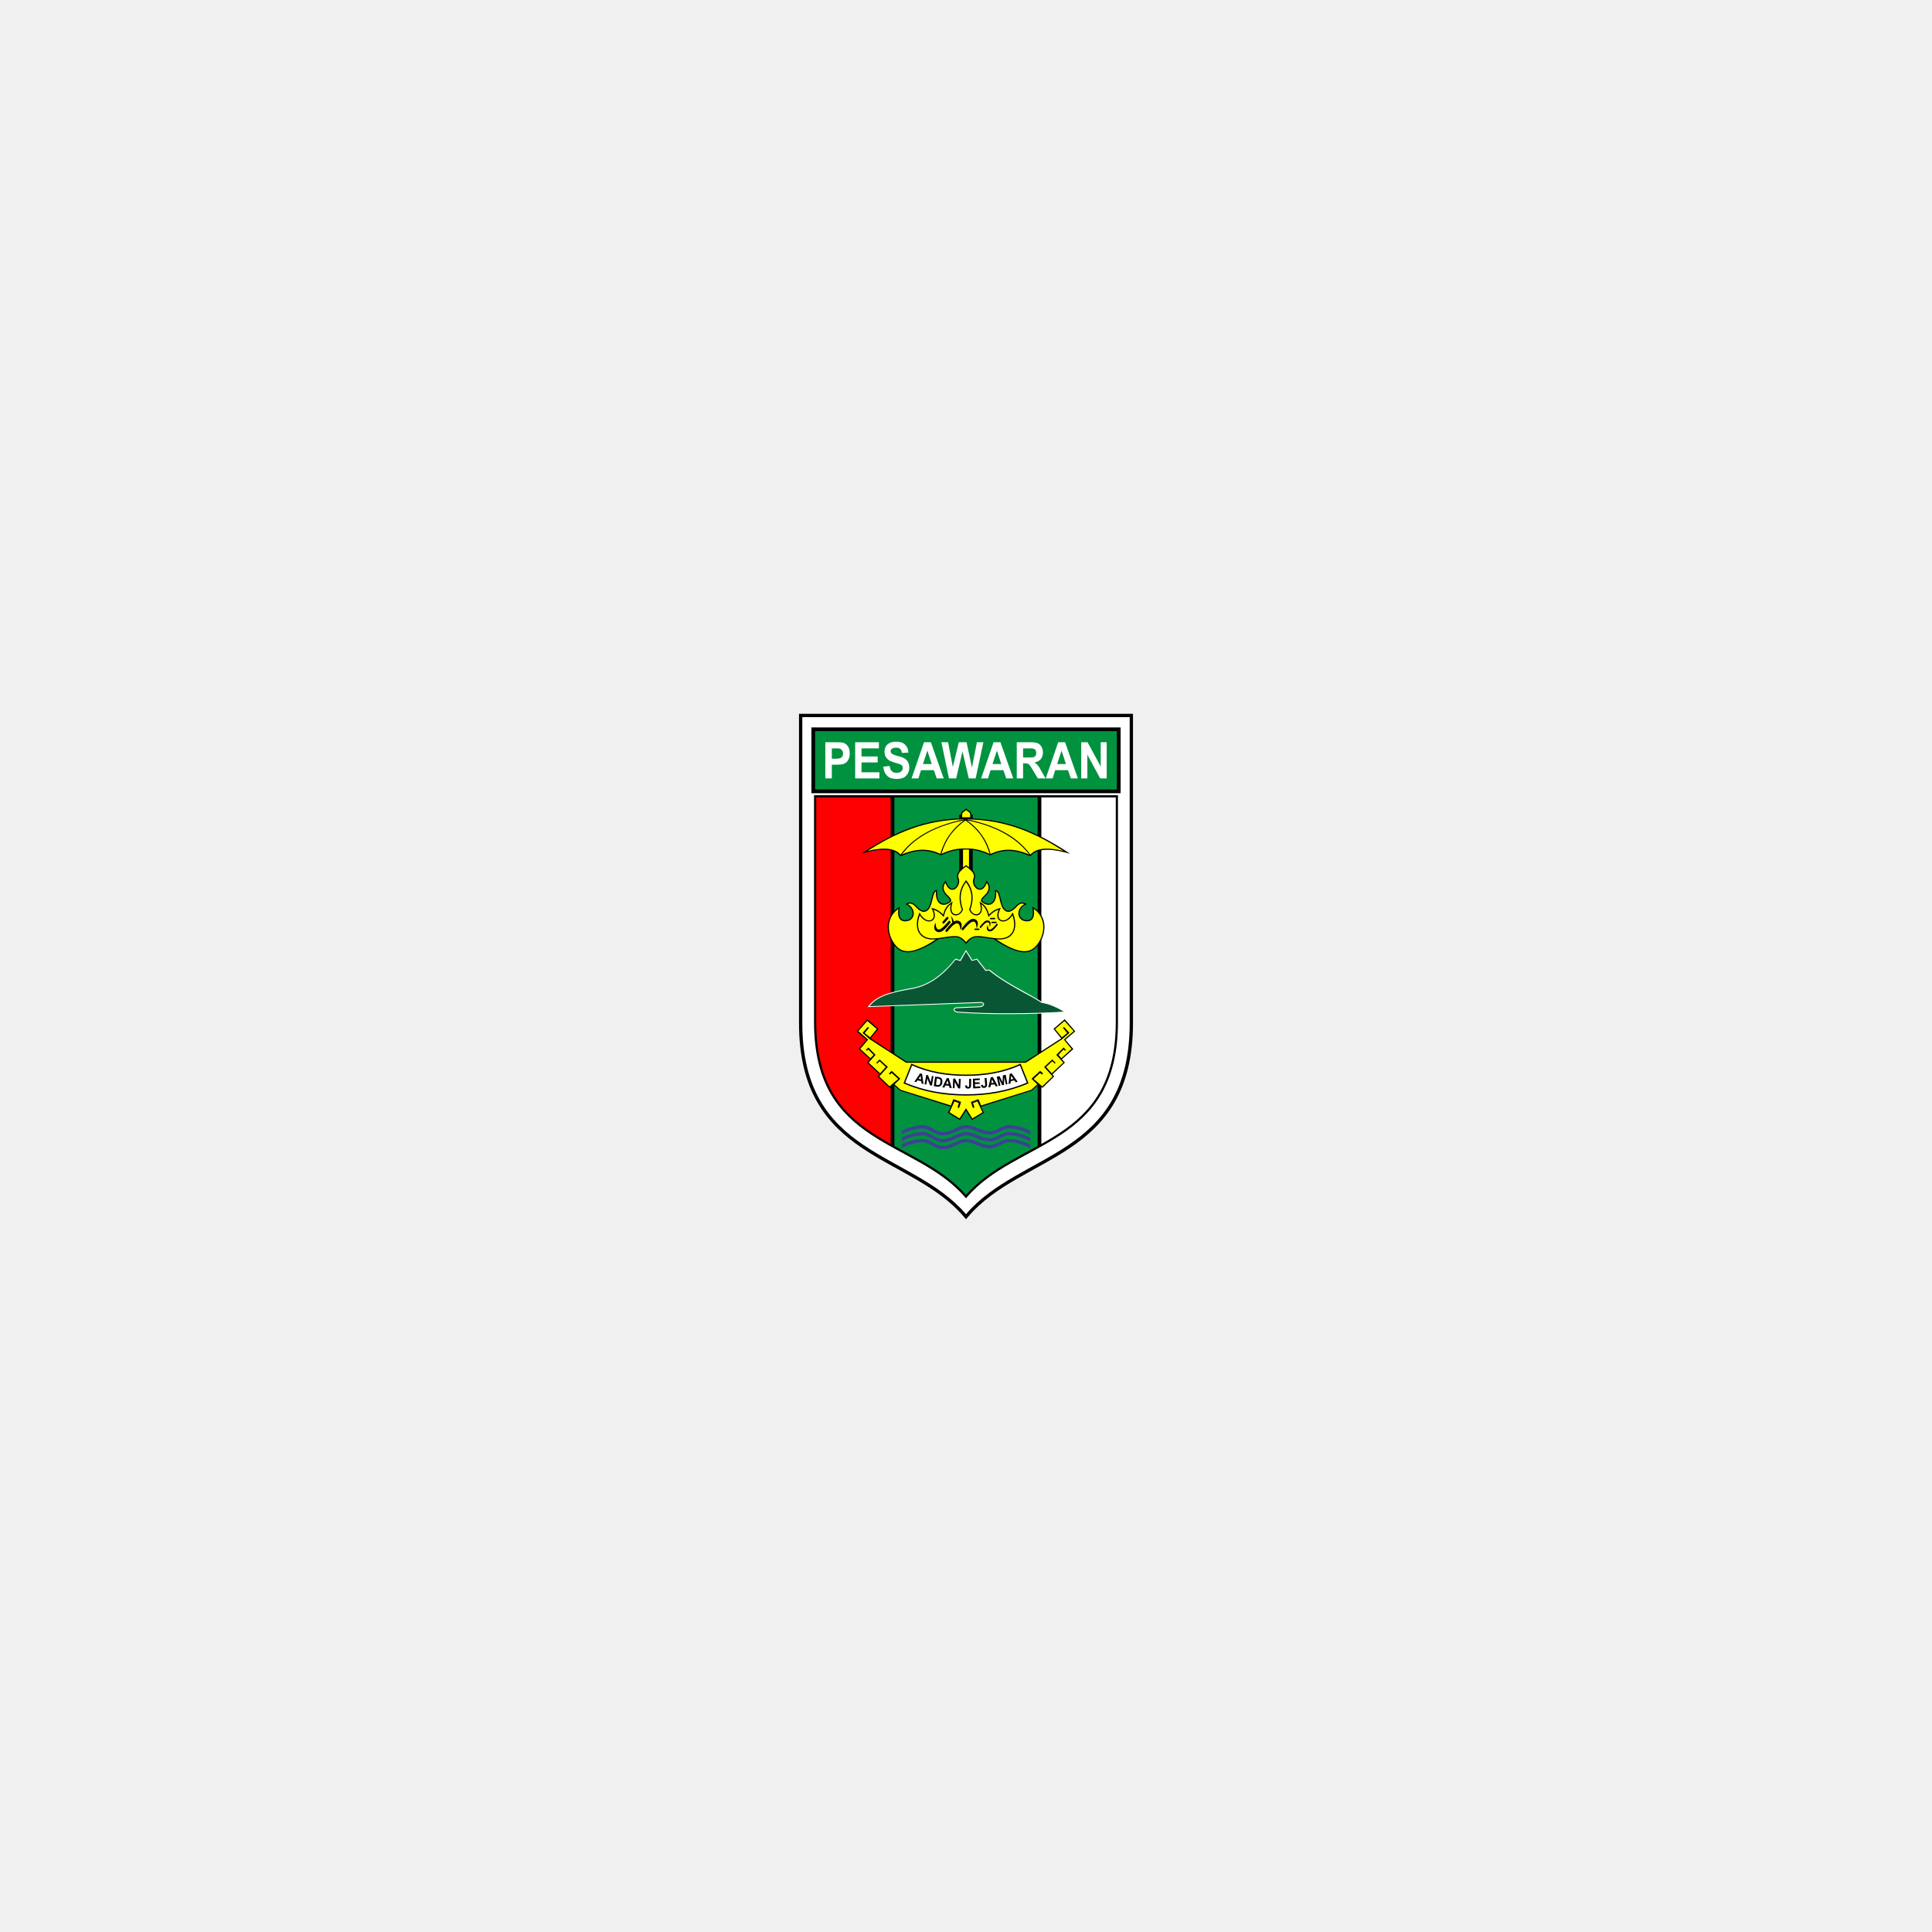
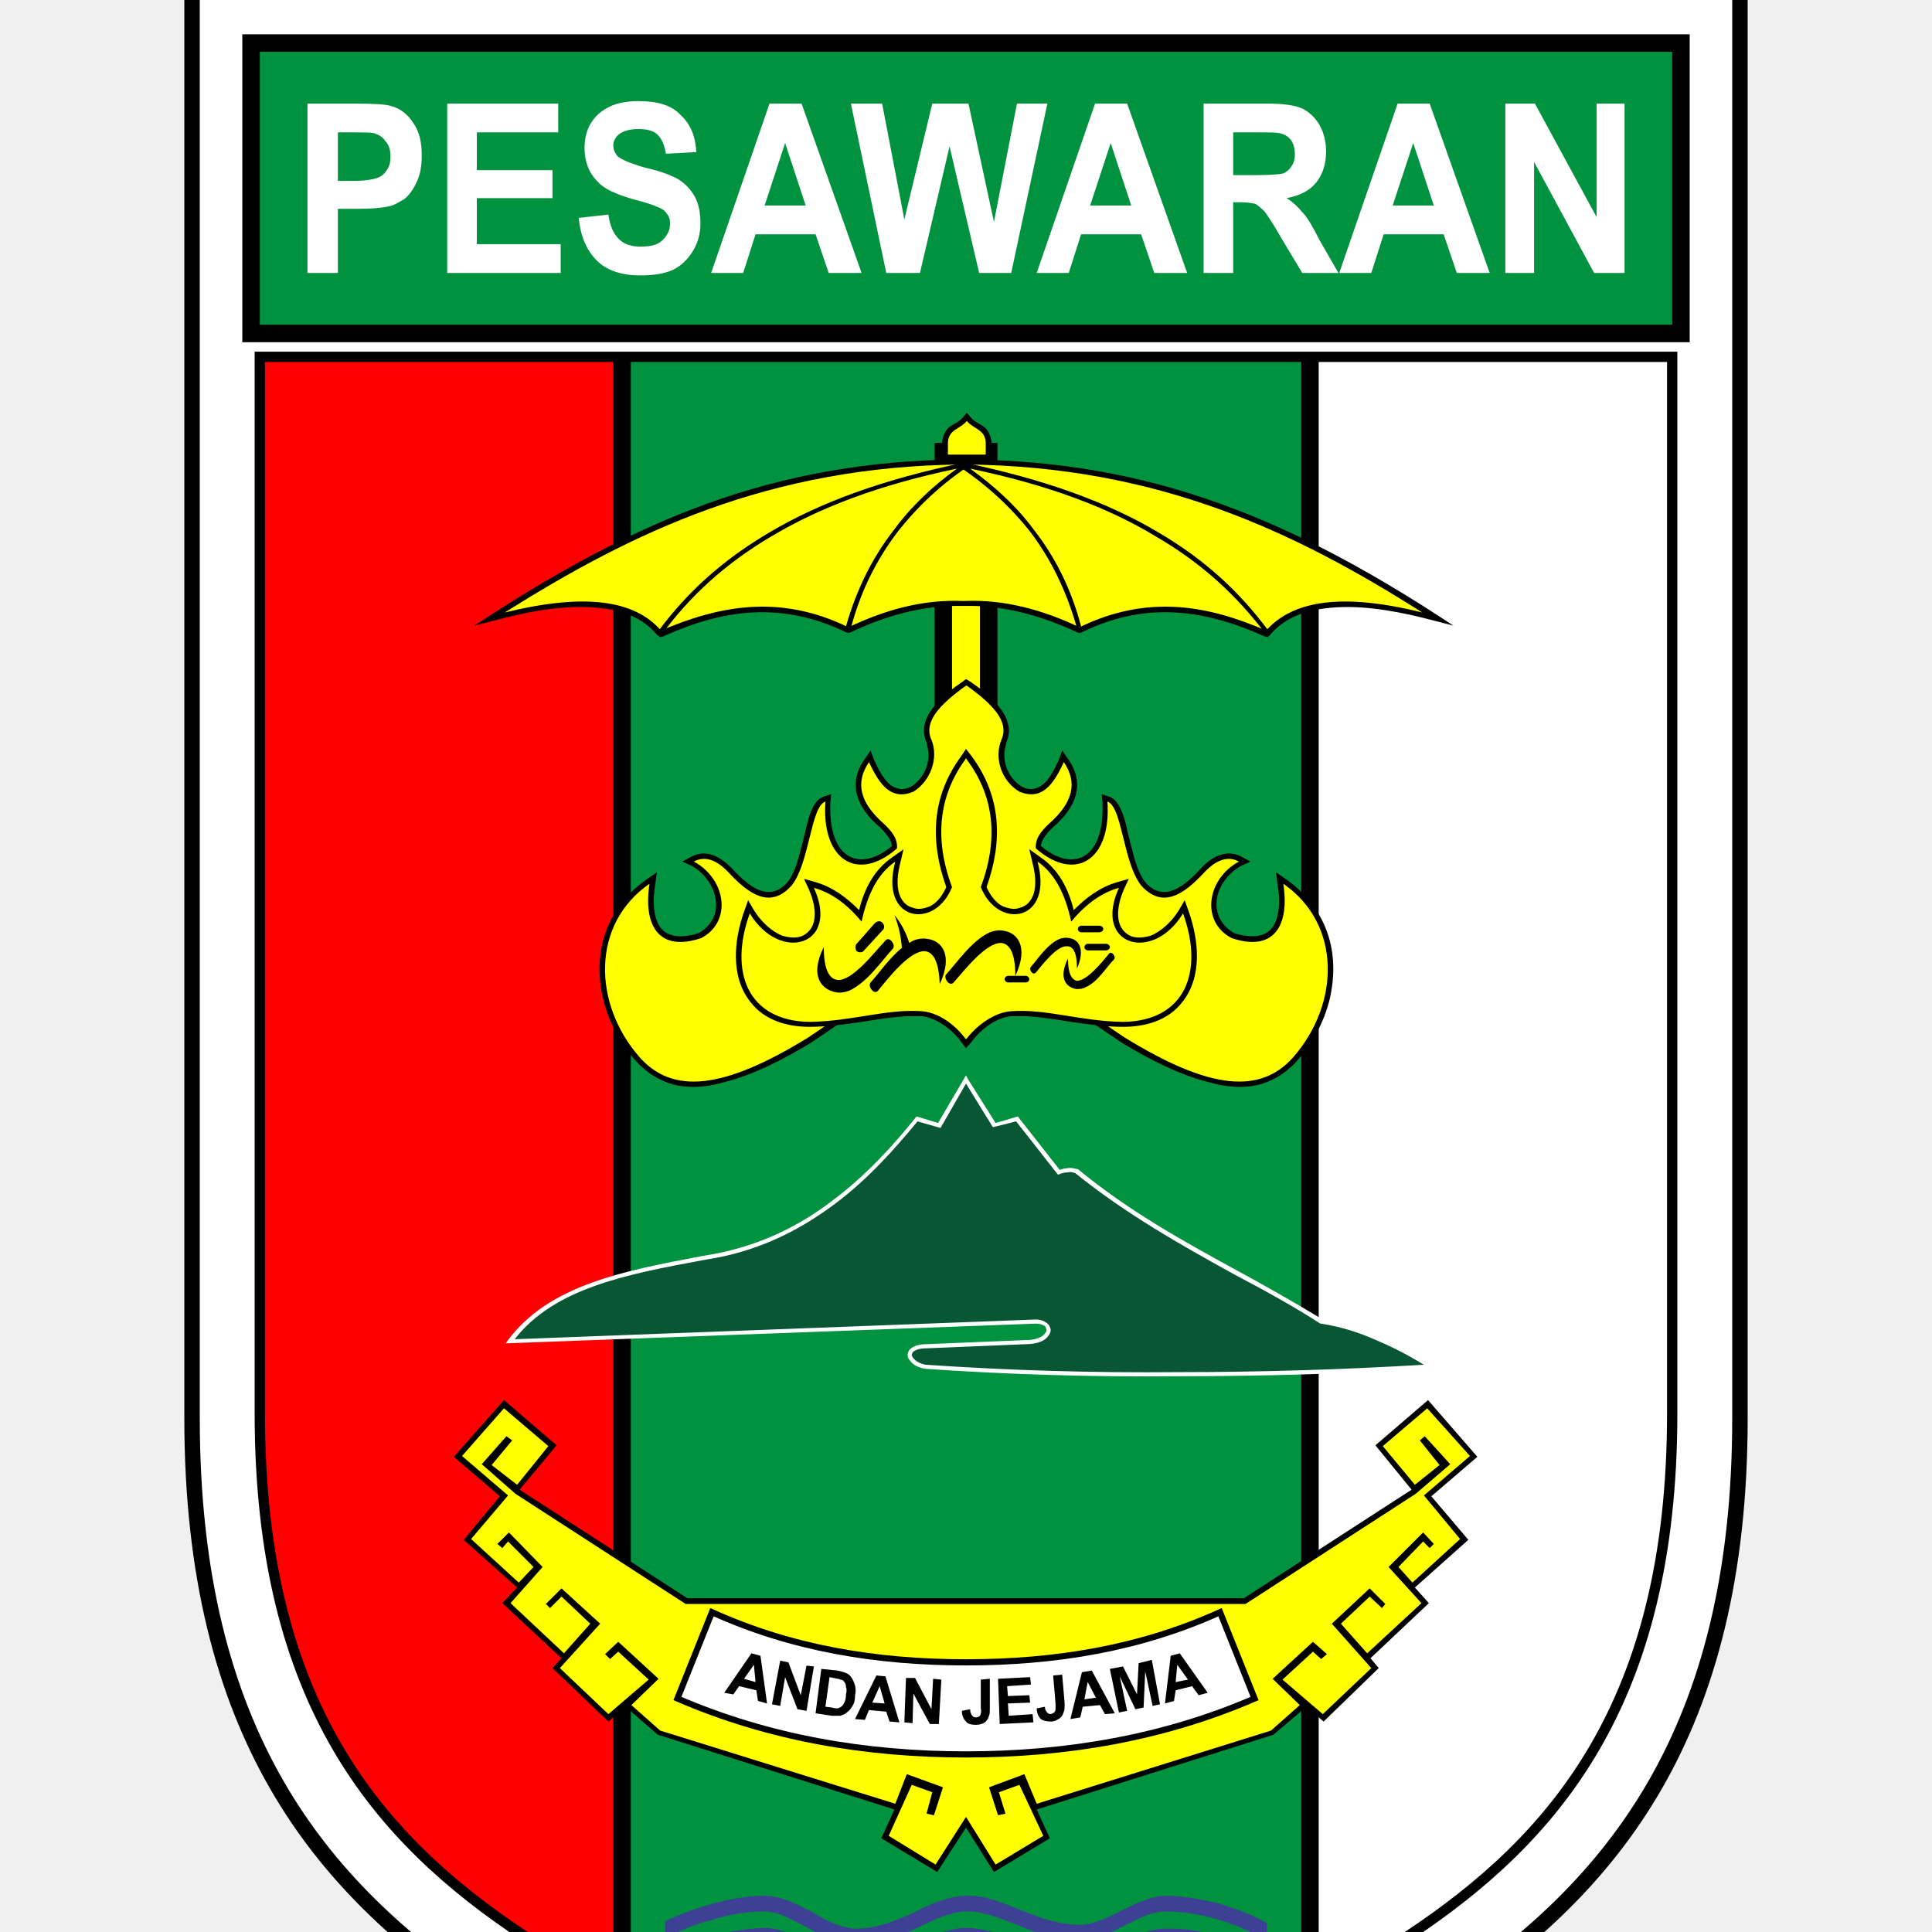
- <svg xmlns="http://www.w3.org/2000/svg" xml:space="preserve" width="100%" height="100%" version="1.1" style="shape-rendering:geometricPrecision; text-rendering:geometricPrecision; image-rendering:optimizeQuality; fill-rule:evenodd; clip-rule:evenodd" viewBox="-1250 0 11000 11000">
+ <svg xmlns="http://www.w3.org/2000/svg" xml:space="preserve" version="1.1" style="shape-rendering:geometricPrecision; text-rendering:geometricPrecision; image-rendering:optimizeQuality; fill-rule:evenodd; clip-rule:evenodd" viewBox="3075 4100 2350 2350">
  <defs>
    <style type="text/css">
    .str2 {stroke:black;stroke-width:42.532}
    .str5 {stroke:black;stroke-width:42.532}
    .str4 {stroke:black;stroke-width:42.532}
    .str1 {stroke:black;stroke-width:42.532}
    .str0 {stroke:black;stroke-width:37.579}
    .str3 {stroke:black;stroke-width:12.528}
    .str6 {stroke:black;stroke-width:7.516}
    .fil0 {fill:none}
    .fil11 {fill:black}
    .fil8 {fill:black}
    .fil2 {fill:#00923F}
    .fil6 {fill:#095635}
    .fil3 {fill:red}
    .fil5 {fill:yellow}
    .fil9 {fill:yellow}
    .fil1 {fill:white}
    .fil7 {fill:#3E4095;fill-rule:nonzero}
    .fil10 {fill:black;fill-rule:nonzero}
    .fil4 {fill:white;fill-rule:nonzero}
  </style>
-     <clipPath id="id0">
+     <clipPath id="id0_fav">
      <path d="M3391 5819c0,705 573,660 859,994 286,-334 859,-288 859,-994l0 -1285 -1718 0 0 1285z" />
    </clipPath>
  </defs>
  <g id="Layer_x0020_1">
-     <g id="Kabupaten_x0020_Pesawaran_x0020__x005b_koleksilogo.com_x005d_.cdr">
+     <g id="Kabupaten_x0020_Pesawaran_Favicon">
      <g>
        <path class="fil0 str0" d="M3318 5825c0,764 621,726 932,1088 311,-362 932,-324 932,-1088l0 -1742 -932 0 -932 0 0 1742z" />
        <path id="1" class="fil1" d="M3318 5825c0,764 621,726 932,1088 311,-362 932,-324 932,-1088l0 -1742 -932 0 -932 0 0 1742z" />
      </g>
-       <g>
-    </g>
-       <g style="clip-path:url(#id0)">
+       <g style="clip-path:url(#id0_fav)">
        <g>
          <g>
            <polygon class="fil0 str1" points="3821,4478 4679,4478 4679,6913 3821,6913 " />
            <polygon id="1" class="fil2" points="3821,4478 4679,4478 4679,6913 3821,6913 " />
          </g>
          <g>
            <polygon class="fil0 str1" points="3821,4478 3391,4478 3391,6913 3821,6913 " />
            <polygon id="1" class="fil3" points="3821,4478 3391,4478 3391,6913 3821,6913 " />
          </g>
          <g>
            <polygon class="fil0 str2" points="4679,4478 5109,4478 5109,6913 4679,6913 " />
            <polygon id="1" class="fil1" points="4679,4478 5109,4478 5109,6913 4679,6913 " />
          </g>
        </g>
      </g>
      <path class="fil0 str3" d="M3391 5819c0,705 573,660 859,994 286,-334 859,-288 859,-994l0 -1285 -1718 0 0 1285z" />
      <g>
        <polygon class="fil0 str4" points="3391,4163 5109,4163 5109,4495 3391,4495 " />
        <polygon id="1" class="fil2" points="3391,4163 5109,4163 5109,4495 3391,4495 " />
      </g>
      <path class="fil4" d="M3449 4432l0 -206 59 0c22,0 37,1 43,3 11,3 20,10 27,21 7,10 10,23 10,39 0,13 -2,24 -6,32 -4,9 -9,16 -15,21 -7,4 -13,8 -19,9 -9,2 -22,3 -38,3l-24 0 0 78 -37 0zm37 -171l0 59 20 0c14,0 24,-2 29,-4 5,-2 8,-5 11,-10 3,-4 4,-10 4,-16 0,-7 -2,-14 -6,-18 -3,-5 -8,-8 -14,-10 -5,-1 -13,-1 -27,-1l-17 0zm133 171l0 -206 135 0 0 35 -99 0 0 46 92 0 0 34 -92 0 0 56 102 0 0 35 -138 0zm160 -67l36 -4c2,14 6,23 13,30 6,6 15,9 26,9 12,0 21,-2 27,-8 6,-6 9,-12 9,-20 0,-5 -1,-9 -4,-12 -2,-4 -7,-7 -13,-9 -4,-2 -14,-5 -29,-9 -20,-6 -34,-12 -42,-21 -11,-11 -16,-25 -16,-41 0,-10 2,-20 7,-29 6,-10 13,-16 23,-21 10,-5 22,-7 36,-7 23,0 40,5 51,17 12,11 18,26 19,45l-37 2c-2,-11 -5,-18 -10,-23 -5,-5 -13,-7 -23,-7 -11,0 -19,2 -25,7 -4,4 -6,8 -6,13 0,5 2,9 5,13 5,4 16,9 34,14 18,4 31,9 40,14 8,5 15,12 20,21 5,9 7,20 7,33 0,12 -3,23 -9,33 -6,10 -14,18 -24,23 -11,5 -24,7 -40,7 -23,0 -41,-6 -53,-18 -12,-12 -20,-29 -22,-52zm344 67l-40 0 -16 -47 -73 0 -15 47 -39 0 71 -206 39 0 73 206zm-68 -82l-25 -76 -25 76 50 0zm98 82l-43 -206 38 0 27 141 34 -141 44 0 31 144 28 -144 37 0 -44 206 -39 0 -36 -154 -36 154 -41 0zm366 0l-40 0 -16 -47 -73 0 -15 47 -39 0 71 -206 39 0 73 206zm-68 -82l-25 -76 -25 76 50 0zm88 82l0 -206 77 0c20,0 34,2 43,6 8,4 15,10 21,20 5,9 8,20 8,32 0,15 -4,28 -12,38 -8,10 -20,16 -36,19 8,5 14,11 19,17 6,6 13,18 21,34l23 40 -44 0 -27 -45c-9,-16 -16,-26 -19,-30 -4,-4 -8,-7 -11,-9 -4,-1 -11,-2 -19,-2l-8 0 0 86 -36 0zm36 -119l28 0c17,0 28,-1 33,-2 4,-2 8,-5 10,-9 3,-4 4,-9 4,-15 0,-7 -2,-13 -5,-17 -3,-4 -8,-7 -14,-8 -3,-1 -12,-1 -27,-1l-29 0 0 52zm312 119l-40 0 -16 -47 -73 0 -15 47 -39 0 71 -206 39 0 73 206zm-68 -82l-25 -76 -25 76 50 0zm87 82l0 -206 36 0 75 138 0 -138 34 0 0 206 -37 0 -73 -135 0 135 -35 0z" />
      <g>
        <polygon class="fil0 str5" points="4233,4660 4267,4660 4267,4984 4233,4984 " />
        <polygon id="1" class="fil5" points="4233,4660 4267,4660 4267,4984 4233,4984 " />
      </g>
      <path class="fil6" d="M4285 5469l-35 -56 -32 56 -27 -8c-57,69 -131,144 -246,166 -100,19 -198,34 -249,104l639 -24c21,0 24,24 -12,26l-121 4c-33,1 -20,24 -1,25 205,14 409,12 614,0 -40,-25 -83,-46 -132,-54 -99,-62 -203,-105 -298,-184 -8,-2 -15,-1 -22,2 -17,-22 -34,-44 -51,-65l-27 8z" />
      <path class="fil4" d="M4282 5470l-32 -52 -31 54 -28 -8c-28,34 -60,70 -100,100 -40,30 -87,55 -145,66l-17 3c-92,17 -180,34 -228,96l634 -24c7,0 13,3 16,7 1,2 2,4 2,6 0,2 -1,5 -3,7 -3,5 -12,10 -27,10l-120 5c-10,0 -15,2 -18,5 0,1 -1,2 -1,3 0,1 1,3 2,4 3,4 9,7 15,8 102,7 205,10 307,9 100,0 199,-3 299,-9 -18,-11 -37,-21 -56,-29 -22,-10 -44,-17 -69,-21l0 0 -1 0c-34,-22 -69,-41 -105,-60 -65,-36 -131,-73 -193,-123 -3,-1 -6,-2 -9,-1 -4,0 -7,1 -10,2l-2 1 -51 -65 -28 7 -1 -1zm-30 -58l34 54 27 -8 51 65c3,-1 6,-2 9,-2 4,-1 8,0 12,1l1 0 0 0c62,51 127,87 193,123 35,19 70,39 105,60 24,5 47,12 69,21 22,10 43,21 63,34l7 4 -8 1c-102,6 -205,9 -307,9 -103,1 -205,-2 -307,-9 -8,-1 -16,-5 -19,-10 -2,-2 -3,-4 -3,-7 0,-2 1,-4 2,-6 4,-4 10,-7 21,-7l121 -5c13,0 20,-4 23,-8 1,-1 2,-3 2,-4 0,-1 -1,-2 -1,-4 -2,-2 -6,-4 -12,-4l-645 24 3 -4c50,-67 140,-84 235,-102l17 -3c57,-11 104,-35 143,-65 40,-30 73,-66 101,-101l1 -1 26 8 34 -58 2 4z" />
      <path class="fil7" d="M3884 6516c17,-9 35,-16 53,-21 24,-7 47,-10 67,-10 22,-1 40,9 59,20 17,9 34,19 53,19 26,1 49,-10 71,-20 20,-9 40,-19 61,-19 25,-1 45,7 68,16 20,9 42,17 67,19 18,1 36,-8 54,-17 18,-9 36,-18 55,-18 21,0 44,3 68,10 19,5 38,13 56,22l0 22c-20,-12 -41,-20 -62,-26 -21,-7 -42,-10 -62,-10 -15,1 -31,9 -47,17 -20,10 -40,20 -63,19 -28,-2 -52,-12 -73,-20 -21,-9 -40,-16 -60,-16 -18,1 -36,9 -54,18 -24,11 -49,23 -79,22 -24,-1 -43,-11 -62,-22 -17,-9 -33,-18 -50,-18 -18,1 -40,4 -62,10 -20,6 -40,14 -58,24l0 -21zm0 -79c17,-8 35,-15 53,-20 24,-7 47,-11 67,-11 22,0 40,10 59,20 17,10 34,19 53,20 26,0 49,-10 71,-20 20,-10 40,-19 61,-20 25,-1 45,8 68,17 20,8 42,17 67,18 18,2 36,-7 54,-16 18,-9 36,-18 55,-19 21,0 44,4 68,10 19,6 38,13 56,23l0 21c-20,-11 -41,-20 -62,-26 -21,-6 -42,-9 -62,-9 -15,0 -31,8 -47,16 -20,10 -40,21 -63,19 -28,-2 -52,-11 -73,-20 -21,-8 -40,-16 -60,-15 -18,1 -36,9 -54,18 -24,11 -49,22 -79,21 -24,0 -43,-11 -62,-21 -17,-9 -33,-18 -50,-18 -18,0 -40,3 -62,10 -20,5 -40,13 -58,23l0 -21zm0 39c17,-8 35,-15 53,-20 24,-7 47,-10 67,-11 22,0 40,10 59,21 17,9 34,18 53,19 26,1 49,-10 71,-20 20,-10 40,-19 61,-20 25,0 45,8 68,17 20,8 42,17 67,19 18,1 36,-8 54,-17 18,-9 36,-18 55,-18 21,-1 44,3 68,9 19,6 38,14 56,23l0 22c-20,-12 -41,-21 -62,-27 -21,-6 -42,-9 -62,-9 -15,0 -31,8 -47,17 -20,10 -40,20 -63,18 -28,-1 -52,-11 -73,-19 -21,-9 -40,-16 -60,-16 -18,1 -36,9 -54,18 -24,11 -49,23 -79,22 -24,-1 -43,-12 -62,-22 -17,-9 -33,-18 -50,-18 -18,0 -40,4 -62,10 -20,6 -40,14 -58,24l0 -22z" />
      <g>
        <path class="fil8" d="M4255 4837l0 0 -8 0 -8 0 0 0c-45,0 -89,13 -129,32l-3 1 -3 -1c-77,-37 -147,-29 -222,5l-4 1 -4 -3c-17,-20 -40,-29 -66,-32 -38,-5 -81,2 -117,11l-39 10 34 -22c79,-50 160,-94 248,-126 99,-36 200,-53 305,-54l0 0 8 0 8 0 0 0c105,1 206,18 305,54 89,32 170,76 249,126l34 22 -39 -10c-37,-9 -80,-16 -117,-11 -26,3 -50,12 -67,32l-3 3 -4 -1c-76,-34 -146,-42 -222,-5l-3 1 -3 -1c-41,-19 -85,-32 -130,-32z" />
        <path class="fil9" d="M3689 4845c154,-97 321,-178 557,-180l0 0 1 0 2 0 0 0c236,2 403,83 556,180 -97,-24 -157,-15 -190,22 -69,-30 -143,-45 -227,-4 -44,-21 -91,-34 -139,-32l0 0 -2 0 -1 0 0 0c-49,-2 -95,11 -139,32 -84,-41 -158,-26 -228,4 -32,-37 -92,-46 -190,-22z" />
        <path class="fil10" d="M4613 4869c-33,-43 -74,-83 -133,-117 -56,-34 -129,-62 -225,-82 29,21 56,45 78,75 25,32 45,71 57,117l-5 2c-13,-46 -32,-84 -56,-116 -25,-32 -55,-59 -88,-81l-11 -8 14 3c103,21 180,50 239,85 60,35 101,75 134,119l-4 3z" />
        <path class="fil10" d="M3877 4866c33,-44 75,-84 135,-119 59,-35 136,-64 239,-85l13 -3 -11 8c-33,22 -62,49 -87,81 -24,32 -44,70 -56,116l-6 -2c13,-46 33,-85 58,-117 22,-30 48,-54 77,-75 -96,20 -168,48 -225,82 -58,34 -100,74 -132,117l-5 -3z" />
      </g>
      <path class="fil8" d="M4221 4653c0,-5 0,-10 0,-15l0 0 0 -1c1,-6 3,-12 8,-17 5,-4 13,-7 17,-12l5 -6 5 6c4,5 12,8 17,12 5,5 7,11 8,17l0 1 0 0c0,5 0,10 0,15l0 7 -7 0c-15,0 -31,0 -46,0l-7 0 0 -7z" />
      <path class="fil9" d="M4228 4653c16,0 30,0 46,0 0,-5 0,-10 0,-15 -1,-16 -15,-16 -23,-26l0 0 0 0c-8,10 -22,10 -23,26 0,5 0,10 0,15z" />
      <path class="fil8" d="M4356 5106c-6,6 -14,14 -15,23 13,11 32,21 49,14 24,-10 27,-45 26,-67l-1 -10 9 3c10,3 15,16 18,25 4,13 6,26 10,39 3,13 8,30 16,40 6,7 14,12 23,12 17,0 34,-17 45,-29 12,-13 30,-24 49,-14l11 6 -11 5c-20,11 -35,34 -29,57 3,11 10,19 20,25 13,4 30,7 42,-2 15,-12 14,-40 11,-57l-2 -15 13 9c24,17 42,40 51,69 8,26 7,53 1,78 -7,27 -21,53 -39,73 -8,9 -18,17 -28,22 -24,13 -52,12 -77,5 -38,-9 -76,-29 -109,-49l0 0 -189 -128 -188 128 0 0c-33,20 -71,40 -109,49 -25,7 -53,8 -77,-5 -10,-5 -20,-13 -28,-22 -18,-20 -32,-46 -39,-73 -6,-25 -7,-52 1,-78 9,-29 27,-52 51,-69l13 -9 -2 15c-3,17 -4,45 11,57 12,9 29,6 42,2 10,-6 17,-14 20,-25 5,-23 -9,-46 -29,-57l-11 -5 11 -6c19,-10 36,1 49,14 11,12 28,29 45,29 9,0 17,-5 23,-12 8,-10 13,-27 16,-40 4,-13 6,-26 10,-39 3,-9 8,-22 18,-25l9 -3 -1 10c-1,22 2,57 26,67 17,7 36,-3 49,-14 -1,-9 -9,-17 -15,-23 -27,-23 -40,-52 -18,-83l7 -10 4 11c5,11 14,30 26,34 6,3 13,2 19,-1 16,-10 25,-30 20,-49 0,-2 -1,-3 -1,-5 -14,-31 22,-59 44,-74l4 -3 5 3c22,15 58,43 44,74 0,2 -1,3 -1,5 -5,19 4,39 20,49 6,3 13,4 19,1 12,-4 21,-23 26,-34l4 -11 7 10c22,31 9,60 -18,83z" />
      <path class="fil9" d="M4058 5362l192 -130 193 130c104,64 165,69 205,24 57,-65 59,-162 -12,-211 8,53 -13,83 -63,66 -38,-20 -30,-72 9,-93 -11,-6 -25,-5 -42,13 -25,27 -51,45 -77,16 -22,-28 -23,-96 -41,-102 5,71 -39,99 -87,57 -1,-11 5,-20 17,-31 28,-25 34,-49 17,-74 -13,28 -27,47 -54,36 -22,-13 -31,-41 -22,-63 10,-22 -10,-43 -42,-66l-1 0 0 0c-32,23 -52,44 -42,66 9,22 -1,50 -22,63 -27,11 -41,-8 -54,-36 -17,25 -11,49 17,74 12,11 18,20 17,31 -48,42 -92,14 -87,-57 -18,6 -19,74 -41,102 -26,29 -52,11 -77,-16 -17,-18 -31,-19 -42,-13 39,21 47,73 9,93 -50,17 -71,-13 -63,-66 -71,49 -69,146 -12,211 40,45 101,40 205,-24z" />
      <path class="fil8" d="M4120 5207c6,-25 18,-49 40,-64l14 -10 -4 17c-3,12 -5,26 -1,38 3,8 8,14 16,16 7,3 15,1 22,-2 9,-5 15,-14 19,-23 -20,-56 -18,-110 18,-159l6 -9 7 9c36,49 38,103 18,159 4,9 10,18 19,23 7,3 15,5 22,2 8,-2 13,-8 16,-16 4,-12 2,-26 -1,-38l-4 -17 14 10c22,15 34,39 40,64 15,-15 32,-28 53,-34l14 -4 -6 13c-7,16 -13,42 4,54 8,6 19,5 29,2 14,-6 26,-18 34,-31l7 -12 5 14c12,34 17,79 -8,110 -17,22 -44,30 -72,30l0 0c-21,0 -42,-3 -63,-6 -19,-3 -37,-6 -56,-7 -5,0 -11,0 -17,0 -19,2 -37,16 -48,31l-7 8 -6 -8c-11,-15 -30,-29 -48,-31 -6,0 -12,0 -17,0 -19,1 -37,4 -56,7 -21,3 -42,6 -63,6l0 0c-28,0 -55,-8 -72,-30 -25,-31 -20,-76 -8,-110l5 -14 7 12c8,13 20,25 34,31 10,3 21,4 29,-2 17,-12 11,-38 4,-54l-6 -13 14 4c21,6 38,19 53,34z" />
      <path class="fil9" d="M4196 5330c17,1 38,13 53,33l1 1 1 -1c16,-20 37,-32 54,-33 43,-3 83,12 136,13 75,-1 99,-60 73,-132 -37,61 -110,39 -78,-31 -19,5 -39,18 -58,41 -7,-32 -19,-58 -41,-73 20,73 -48,84 -69,31 22,-59 16,-111 -17,-155l-1 -2 -1 2c-32,44 -38,96 -16,155 -21,53 -89,42 -69,-31 -22,15 -34,41 -41,73 -19,-23 -39,-36 -58,-41 32,70 -41,92 -78,31 -26,72 -2,131 73,132 53,-1 93,-16 136,-13z" />
      <g>
        <path class="fil11" d="M4077 5252c0,28 7,39 17,40 18,1 44,-33 58,-48 5,-6 13,6 9,10 -13,14 -31,41 -53,51 -5,2 -11,3 -16,2 -17,-3 -33,-19 -15,-55zm104 -5c-4,-13 -10,-24 -18,-34 5,13 8,26 9,40 -15,12 -28,31 -38,42 -4,4 4,16 9,10 13,-16 39,-49 57,-48 10,1 17,12 18,40 17,-36 2,-53 -15,-55 -6,-1 -12,0 -17,2 -2,1 -3,2 -5,3zm-42 -24c3,-3 7,-3 9,-1 3,3 3,7 1,9l-23 25c-2,3 -6,3 -9,1 -2,-3 -2,-7 0,-9l22 -25z" />
        <path class="fil11" d="M4310 5287c0,-28 -7,-39 -17,-40 -18,-1 -44,32 -58,48 -5,6 -13,-6 -9,-10 13,-14 31,-41 53,-51 5,-2 11,-3 16,-2 17,2 32,19 15,55z" />
        <path class="fil11" d="M4385 5278c0,-20 -5,-27 -12,-27 -12,-1 -29,21 -38,32 -4,4 -9,-4 -6,-7 8,-9 20,-28 35,-34 3,-1 7,-2 11,-1 11,1 21,12 10,37z" />
        <path class="fil11" d="M4374 5266c0,19 5,26 11,27 12,0 30,-22 39,-33 3,-4 9,4 6,7 -9,9 -20,28 -35,34 -3,2 -7,2 -11,2 -12,-2 -22,-13 -10,-37z" />
        <path class="fil11" d="M4301 5287l22 0c2,0 4,2 4,4l0 0c0,2 -2,4 -4,4l-22 0c-2,0 -4,-2 -4,-4l0 0c0,-2 2,-4 4,-4z" />
        <path class="fil11" d="M4390 5226l22 0c3,0 5,2 5,4l0 0c0,2 -2,4 -5,4l-22 0c-2,0 -4,-2 -4,-4l0 0c0,-2 2,-4 4,-4z" />
        <path class="fil11" d="M4398 5248l22 0c3,0 5,2 5,4l0 0c0,2 -2,4 -5,4l-22 0c-2,0 -4,-2 -4,-4l0 0c0,-2 2,-4 4,-4z" />
      </g>
      <path class="fil8" d="M4163 6301l-288 -91 -39 -34 -21 18 -68 -65 11 -12 -72 -67 18 -19 -65 -58 44 -53 -56 -48 61 -69 64 55 -45 54 204 132c226,0 451,0 677,0l204 -132 -44 -54 64 -55 60 69 -56 48 45 53 -65 58 17 19 -71 67 10 12 -67 65 -21 -18 -40 34 -288 91 16 35 -68 41 -34 -54 -35 54 -68 -41 16 -35z" />
      <path class="fil9" d="M4213 6368l37 -58 36 58 58 -35 -29 -62 -25 9 8 26 -9 2 -11 -34 43 -16 15 36 285 -89 35 -31 -33 -32 49 -45 17 15 -7 6 -10 -9 -37 34 49 42 59 -56 -48 -54 46 -43 19 19 -4 5 -15 -14 -35 33 32 36 66 -61 -40 -44 42 -42 13 14 -5 5 -8 -8 -30 31 17 19 58 -53 -44 -53 56 -48 -52 -58 -54 46 39 47 30 -24 -24 -30 6 -5 31 34 -42 36 -207 134c-227,0 -454,0 -681,0l-207 -134 -41 -36 30 -34 7 5 -25 30 31 24 38 -47 -54 -46 -51 58 56 48 -45 53 58 53 18 -19 -31 -31 -7 8 -6 -5 14 -14 41 42 -39 44 65 61 32 -36 -35 -33 -14 14 -5 -5 19 -19 47 43 -49 54 59 56 49 -42 -37 -34 -10 9 -6 -6 16 -15 49 45 -33 32 35 31 286 89 14 -36 44 16 -11 34 -9 -2 7 -26 -25 -9 -28 62 57 35z" />
      <path class="fil1 str6" d="M3899 6166c111,48 229,68 351,68 122,0 240,-20 351,-68l-42 -105c-97,44 -200,61 -309,61 -109,0 -212,-17 -309,-61l-42 105z" />
      <path class="fil10" d="M4008 6172l-11 -3 -2 -13 -21 -5 -7 10 -11 -2 33 -48 11 3 8 58zm-14 -26l-2 -21 -12 17 14 4zm20 27l10 -53 10 2 15 40 7 -36 9 1 -9 54 -11 -2 -15 -39 -6 35 -10 -2zm60 -43l20 2c4,1 8,2 10,3 3,1 5,3 7,6 2,3 3,6 4,9 1,4 1,8 0,13 0,5 -1,9 -3,12 -2,3 -4,6 -7,8 -2,2 -5,3 -8,4 -2,0 -6,0 -10,0l-20 -3 7 -54zm10 10l-5 36 8 1c3,1 5,1 7,1 2,-1 3,-1 4,-2 2,-1 3,-3 4,-5 1,-2 2,-5 2,-10 1,-4 1,-7 0,-9 0,-3 -1,-5 -2,-6 -1,-2 -3,-3 -5,-3 -1,-1 -4,-1 -8,-2l-5 -1zm85 55l-12 -1 -4 -12 -21 -2 -5 12 -12 -1 26 -53 11 1 17 56zm-18 -23l-6 -21 -9 20 15 1zm24 23l2 -54 11 0 20 38 2 -37 10 1 -3 54 -11 0 -20 -37 -1 36 -10 -1zm93 -52l11 -1 0 35c0,5 0,8 -1,10 -1,4 -3,6 -5,8 -3,2 -7,3 -11,3 -5,0 -10,-1 -12,-4 -3,-3 -5,-7 -5,-13l10 -2c0,3 1,6 2,7 1,2 3,3 5,3 2,0 4,-1 5,-2 1,-2 2,-5 1,-9l0 -35zm23 54l-2 -55 39 -2 1 9 -29 2 1 12 26 -1 1 9 -27 1 1 15 29 -2 1 10 -41 2zm65 -59l11 -1 3 35c0,4 0,8 -1,10 -1,3 -2,6 -5,8 -3,2 -6,4 -11,4 -5,0 -9,-1 -12,-3 -3,-3 -5,-8 -5,-13l10 -2c0,3 1,5 2,6 1,2 3,3 5,3 2,-1 4,-1 5,-3 1,-1 1,-4 1,-9l-3 -35zm75 46l-12 1 -6 -11 -21 2 -3 13 -12 2 14 -57 12 -2 28 52zm-23 -19l-10 -19 -4 21 14 -2zm28 18l-11 -53 16 -3 17 34 2 -38 16 -4 10 54 -9 2 -9 -42 -2 44 -10 2 -19 -40 9 42 -10 2zm108 -24l-11 3 -8 -11 -20 5 -2 13 -11 3 7 -58 11 -3 34 48zm-24 -16l-13 -18 -2 21 15 -3z" />
    </g>
  </g>
</svg>
